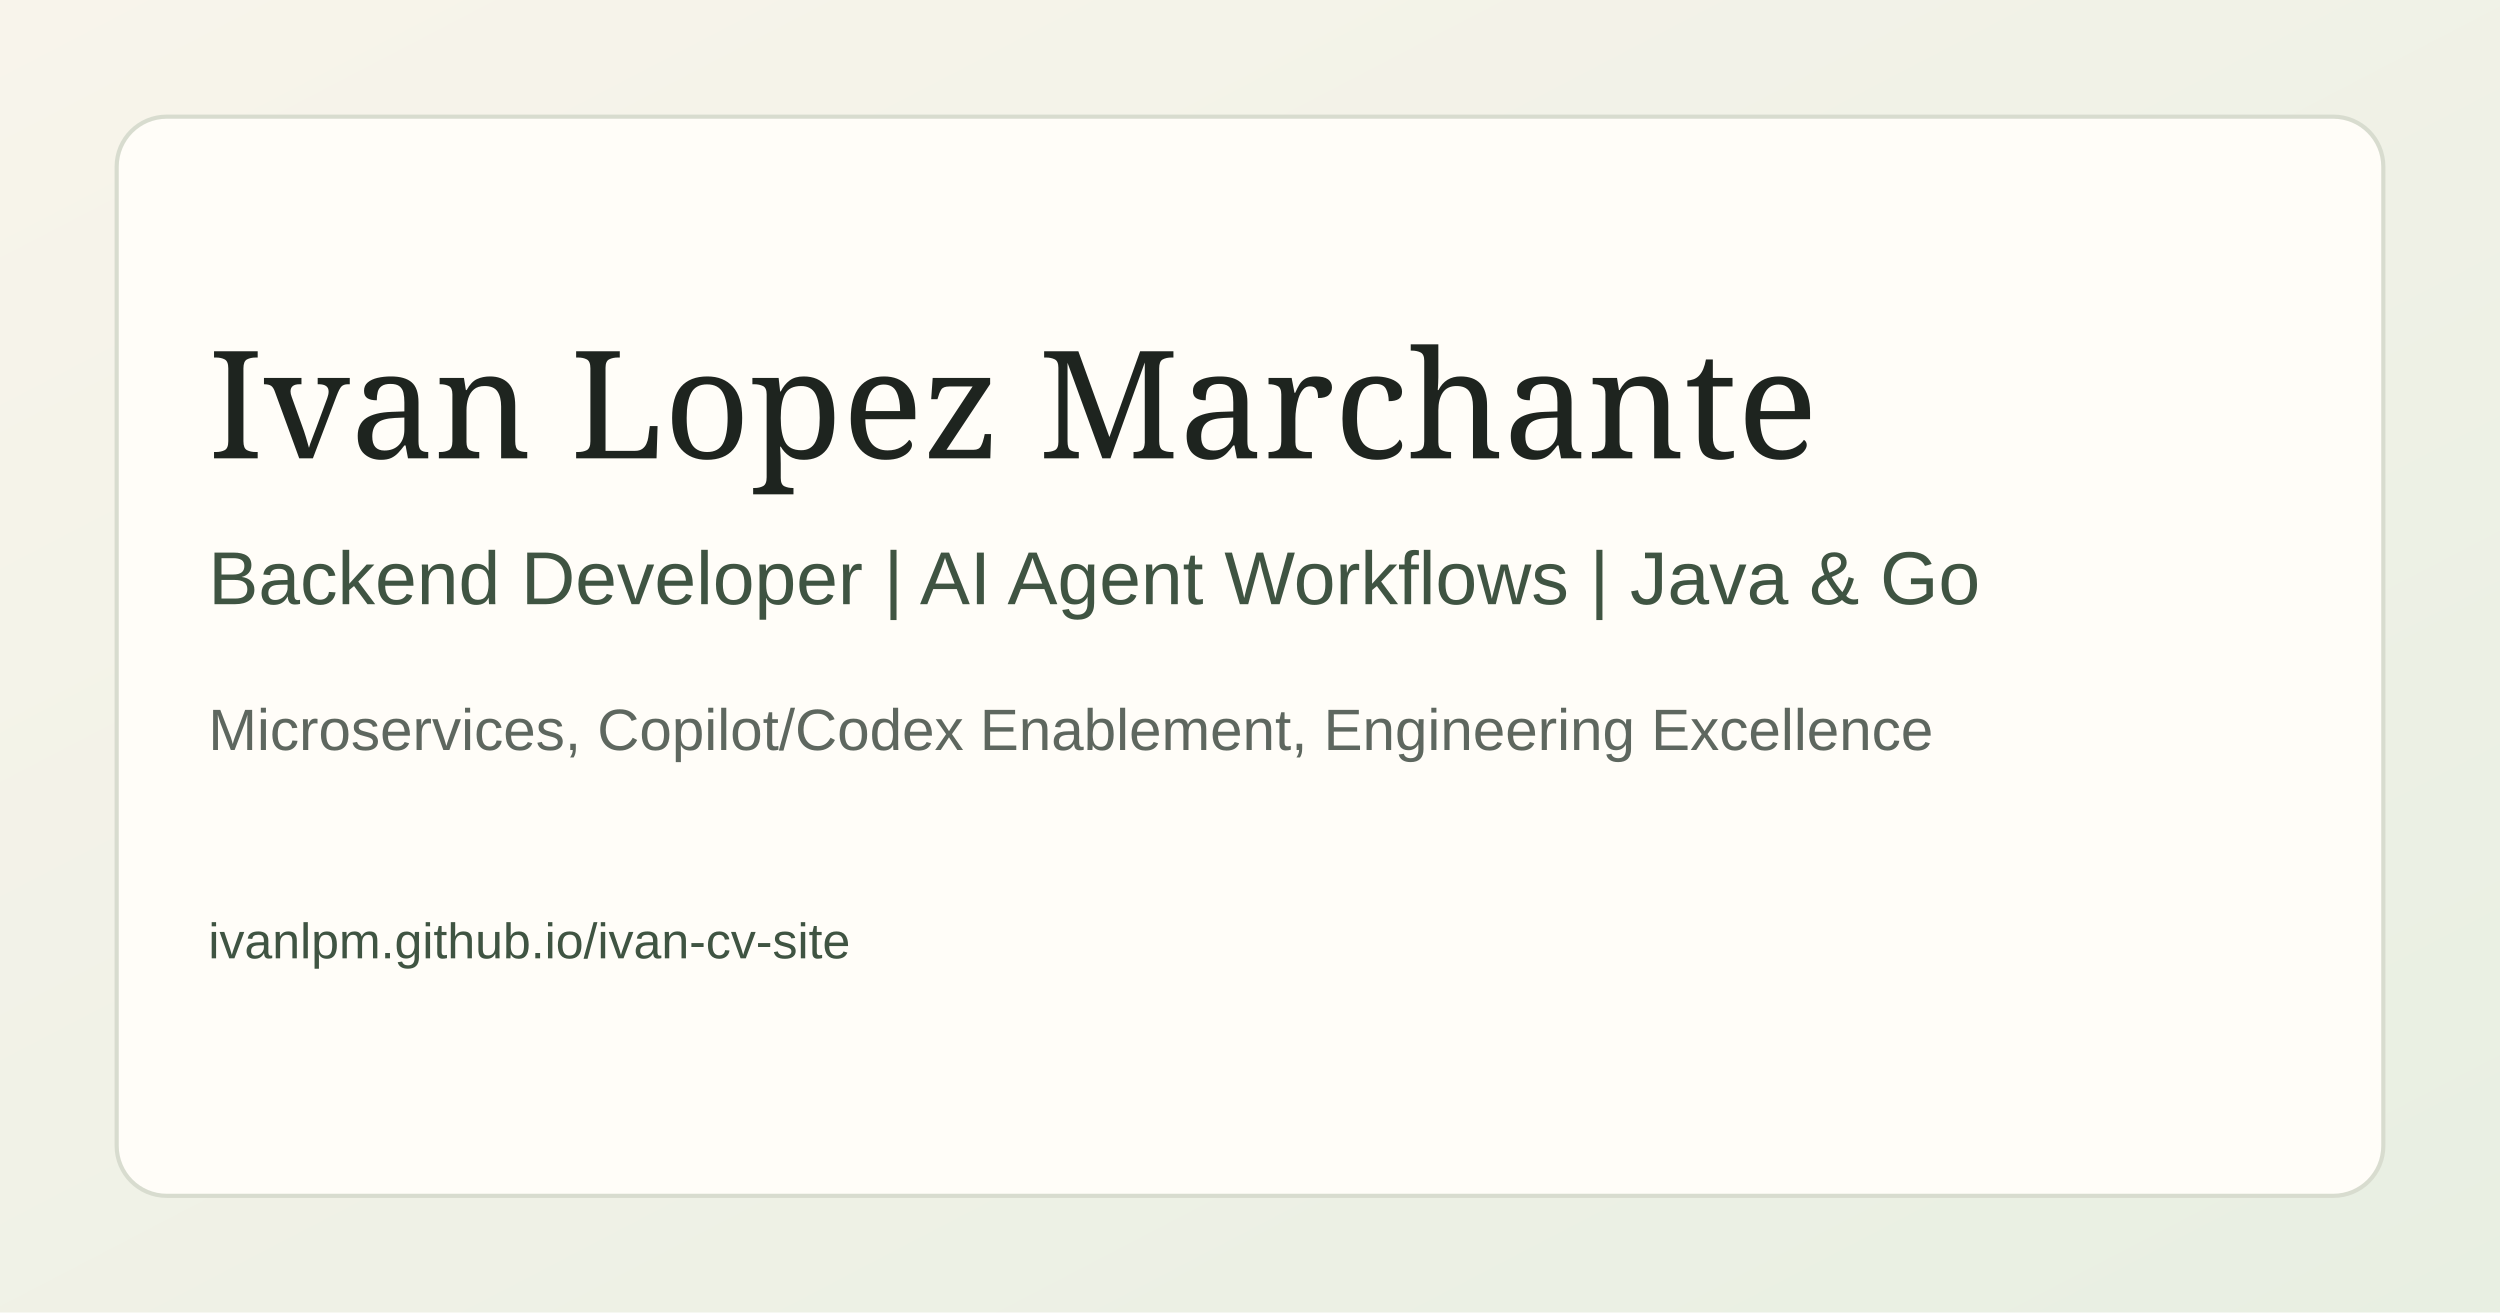
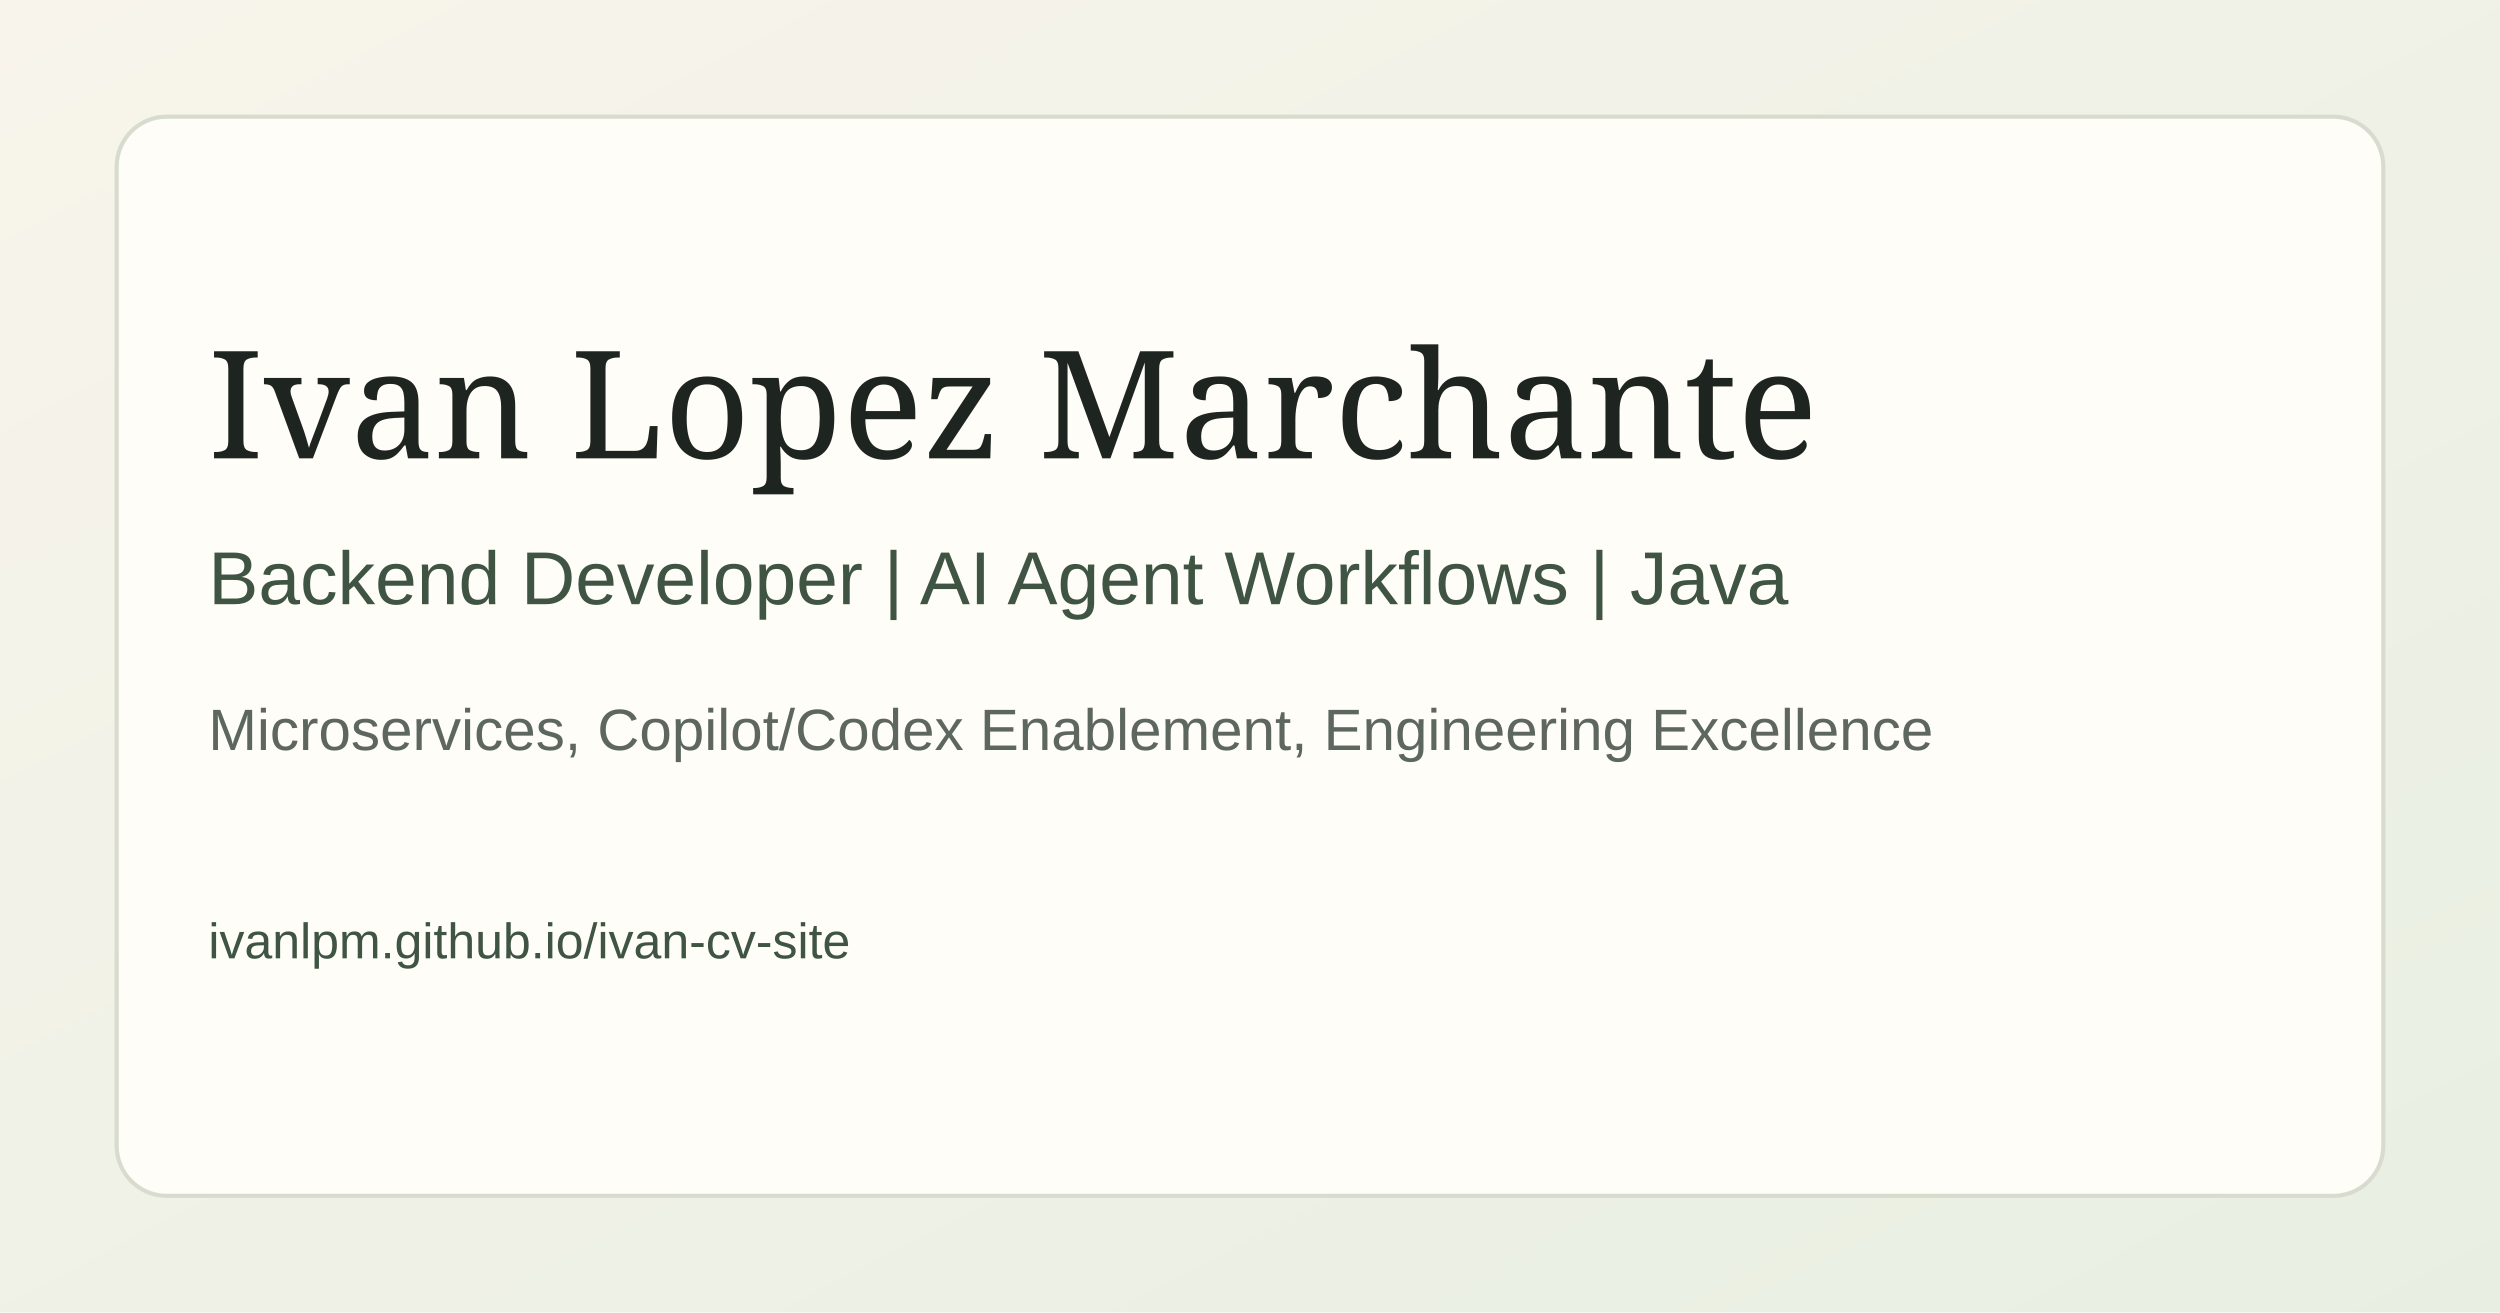
<svg xmlns="http://www.w3.org/2000/svg" width="1200" height="630" viewBox="0 0 1200 630" role="img" aria-labelledby="title desc">
  <defs>
    <linearGradient id="bg" x1="0" x2="1" y1="0" y2="1">
      <stop offset="0%" stop-color="#f8f4eb" />
      <stop offset="100%" stop-color="#e8efe2" />
    </linearGradient>
  </defs>
  <rect width="1200" height="630" fill="url(#bg)" />
  <rect x="56" y="56" width="1088" height="518" rx="24" fill="#fffdf8" stroke="#d8dccf" stroke-width="2" />
  <text x="100" y="220" font-family="Georgia, serif" font-size="72" fill="#1e241f">Ivan Lopez Marchante</text>
-   <text x="100" y="290" font-family="Arial, sans-serif" font-size="36" fill="#3f5442">Backend Developer | AI Agent Workflows | Java &amp; Go</text>
+   <text x="100" y="290" font-family="Arial, sans-serif" font-size="36" fill="#3f5442">Backend Developer | AI Agent Workflows | Java</text>
  <text x="100" y="360" font-family="Arial, sans-serif" font-size="28" fill="#5e675f">Microservices, Copilot/Codex Enablement, Engineering Excellence</text>
  <text x="100" y="460" font-family="Arial, sans-serif" font-size="24" fill="#3f5442">ivanlpm.github.io/ivan-cv-site</text>
</svg>
